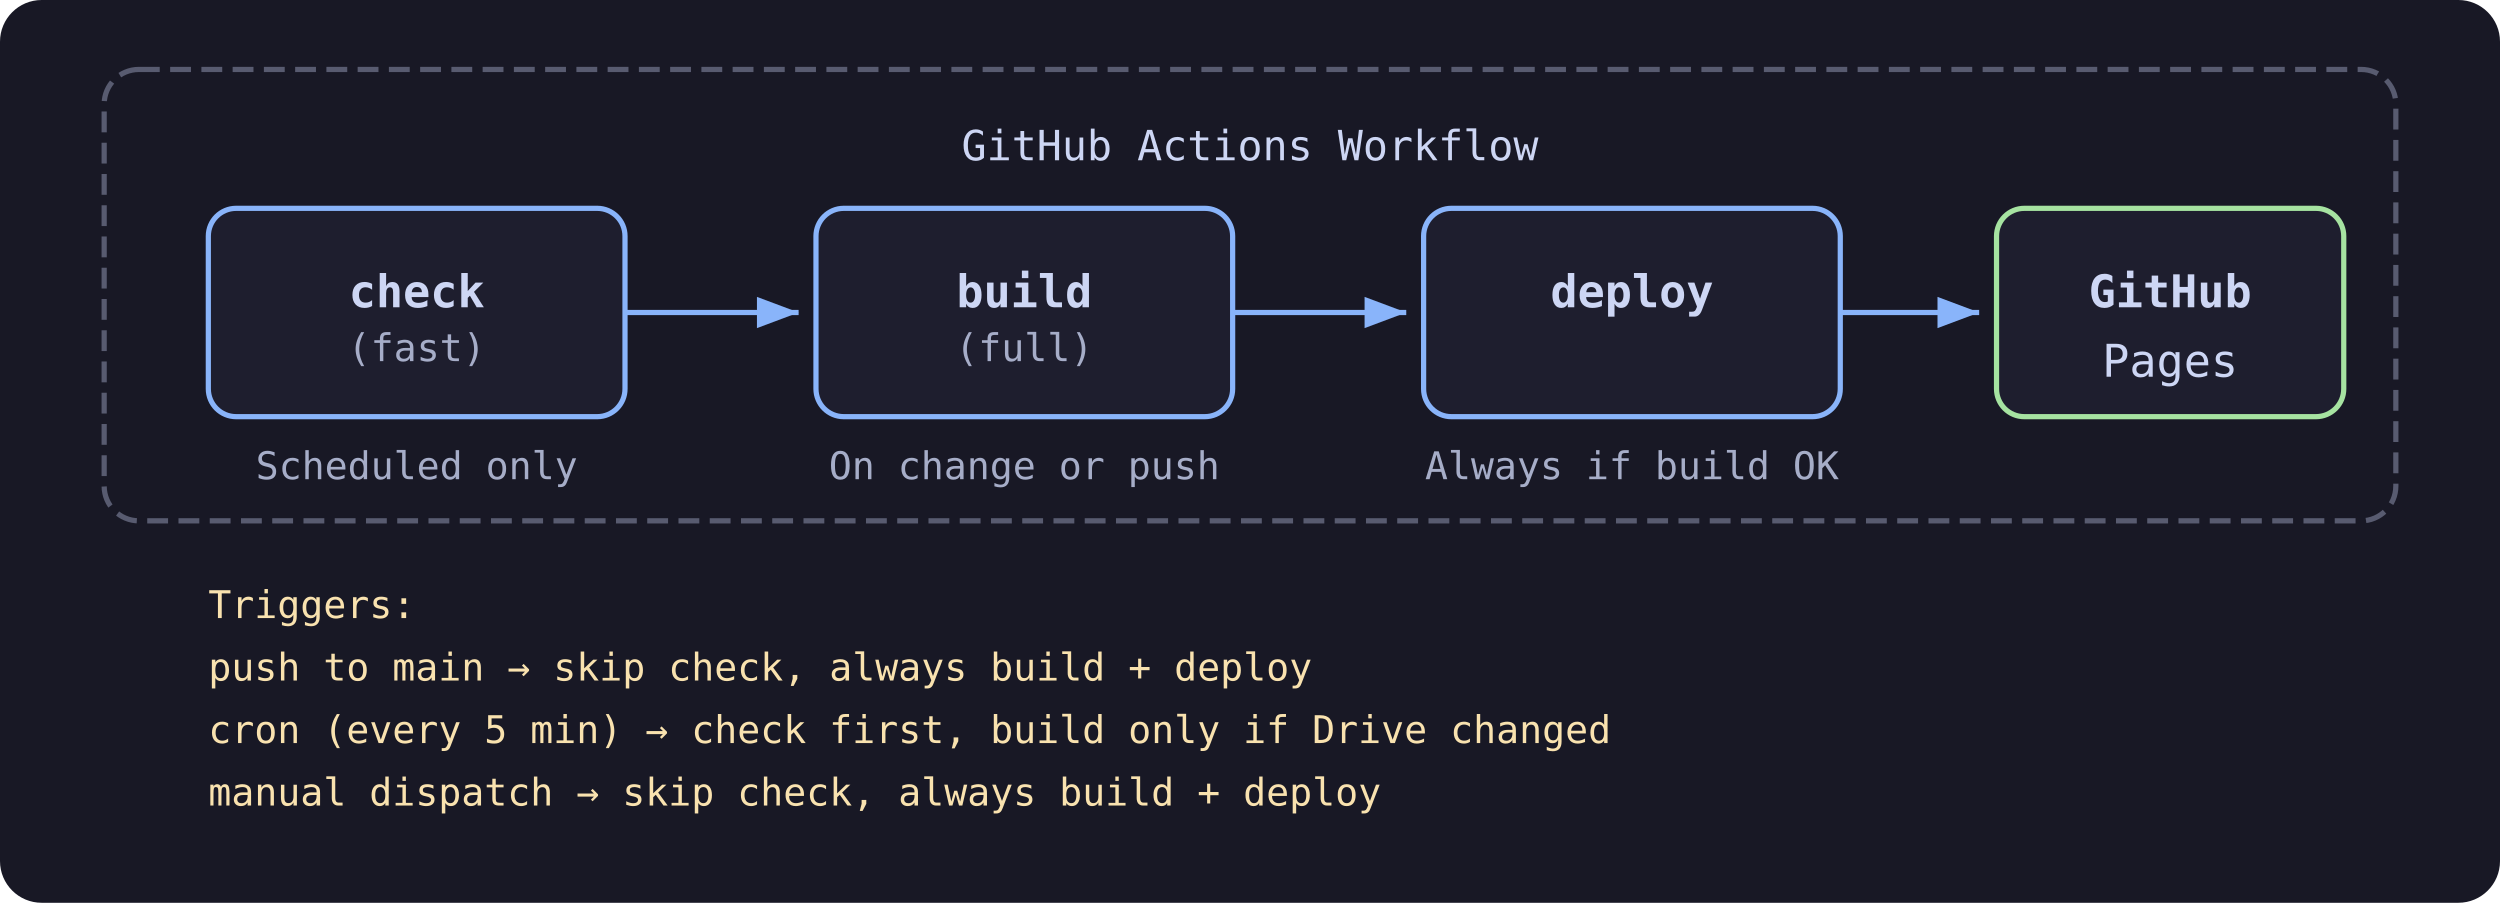
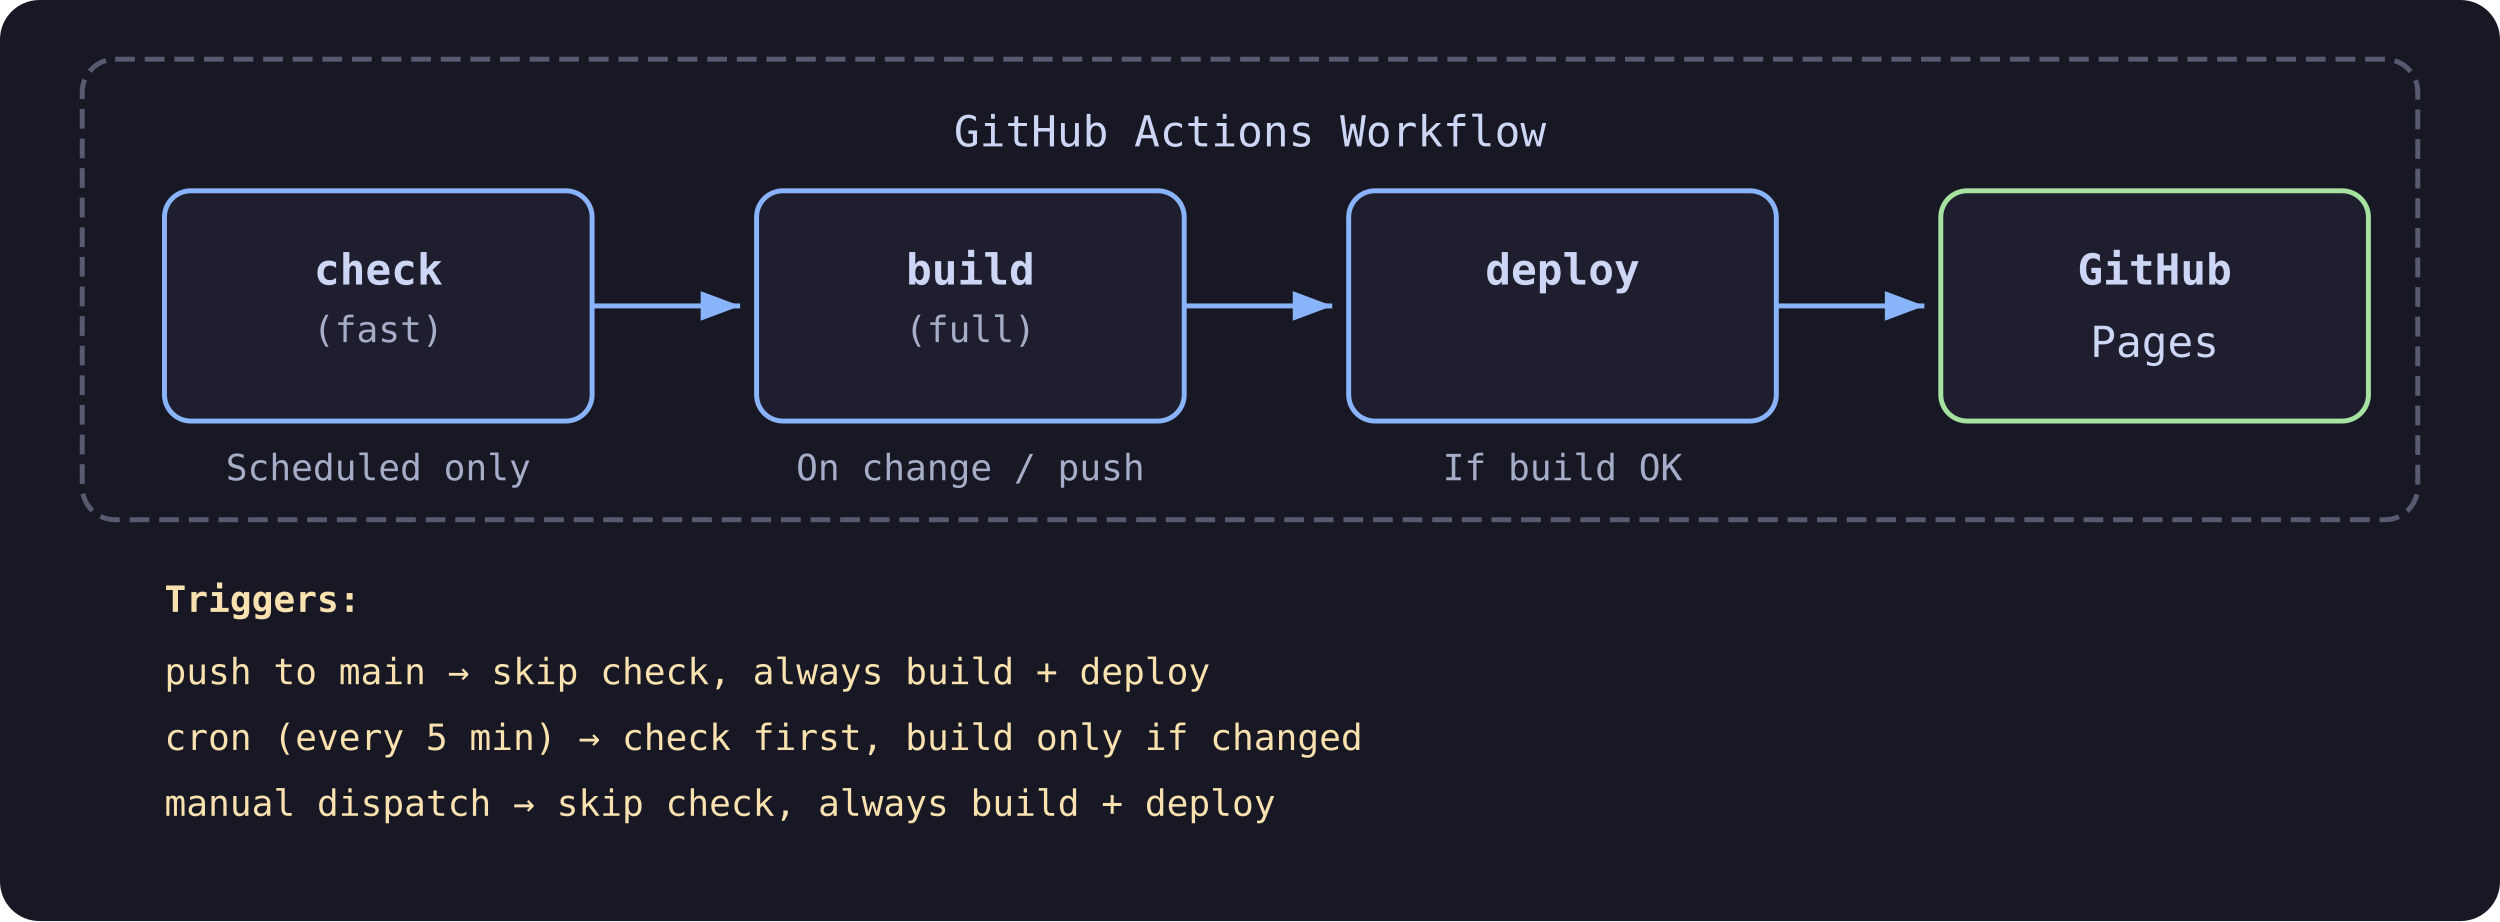
- <svg xmlns="http://www.w3.org/2000/svg" viewBox="0 0 720 260" font-family="'SF Mono','Fira Code','Cascadia Code',monospace" font-size="13">
+ <svg xmlns="http://www.w3.org/2000/svg" viewBox="0 0 760 280" font-family="'SF Mono','Fira Code','Cascadia Code',monospace">
  <style>
    .box { fill:#1e1e2e; stroke:#89b4fa; stroke-width:1.5; rx:8; }
    .outer { fill:none; stroke:#585b70; stroke-width:1.5; rx:10; stroke-dasharray:6,3; }
-     .label { fill:#cdd6f4; text-anchor:middle; dominant-baseline:central; }
-     .note { fill:#a6adc8; font-size:11; text-anchor:middle; }
-     .arrow { stroke:#89b4fa; stroke-width:1.5; fill:none; marker-end:url(#ah); }
-     .trigger { fill:#f9e2af; font-size:11; }
+     .label { fill:#cdd6f4; text-anchor:middle; dominant-baseline:central; font-size:13px; }
+     .note { fill:#a6adc8; font-size:11px; text-anchor:middle; }
+     .arrow { stroke:#89b4fa; stroke-width:1.5; fill:none; marker-end:url(#a2); }
+     .trigger { fill:#f9e2af; font-size:11px; }
  </style>
  <defs>
-     <marker id="ah" markerWidth="8" markerHeight="6" refX="8" refY="3" orient="auto">
+     <marker id="a2" markerWidth="8" markerHeight="6" refX="8" refY="3" orient="auto">
      <polygon points="0 0, 8 3, 0 6" fill="#89b4fa" />
    </marker>
  </defs>
-   <rect width="720" height="260" fill="#181825" rx="12" />
-   <rect x="30" y="20" width="660" height="130" class="outer" />
-   <text x="360" y="42" class="label" font-size="12" fill="#585b70">GitHub Actions Workflow</text>
-   <rect x="60" y="60" width="120" height="60" class="box" />
-   <text x="120" y="84" class="label" font-weight="bold">check</text>
-   <text x="120" y="104" class="note">(fast)</text>
-   <line x1="180" y1="90" x2="230" y2="90" class="arrow" />
-   <rect x="235" y="60" width="120" height="60" class="box" />
-   <text x="295" y="84" class="label" font-weight="bold">build</text>
+   <rect width="760" height="280" fill="#181825" rx="12" />
+   <rect x="25" y="18" width="710" height="140" class="outer" />
+   <text x="380" y="40" class="label" font-size="12" fill="#585b70">GitHub Actions Workflow</text>
+   <rect x="50" y="58" width="130" height="70" class="box" />
+   <text x="115" y="82" class="label" font-weight="bold">check</text>
+   <text x="115" y="104" class="note">(fast)</text>
+   <line x1="180" y1="93" x2="225" y2="93" class="arrow" />
+   <rect x="230" y="58" width="130" height="70" class="box" />
+   <text x="295" y="82" class="label" font-weight="bold">build</text>
  <text x="295" y="104" class="note">(full)</text>
-   <line x1="355" y1="90" x2="405" y2="90" class="arrow" />
-   <rect x="410" y="60" width="120" height="60" class="box" />
-   <text x="470" y="84" class="label" font-weight="bold">deploy</text>
-   <line x1="530" y1="90" x2="570" y2="90" class="arrow" />
-   <rect x="575" y="60" width="100" height="60" class="box" style="stroke:#a6e3a1;" />
-   <text x="625" y="84" class="label" font-weight="bold" fill="#a6e3a1">GitHub</text>
-   <text x="625" y="104" class="label" fill="#a6e3a1">Pages</text>
-   <text x="120" y="138" class="note">Scheduled only</text>
-   <text x="295" y="138" class="note">On change or push</text>
-   <text x="470" y="138" class="note">Always if build OK</text>
-   <text x="60" y="178" class="trigger">Triggers:</text>
-   <text x="60" y="196" class="trigger">  push to main → skip check, always build + deploy</text>
-   <text x="60" y="214" class="trigger">  cron (every 5 min) → check first, build only if Drive changed</text>
-   <text x="60" y="232" class="trigger">  manual dispatch → skip check, always build + deploy</text>
+   <line x1="360" y1="93" x2="405" y2="93" class="arrow" />
+   <rect x="410" y="58" width="130" height="70" class="box" />
+   <text x="475" y="82" class="label" font-weight="bold">deploy</text>
+   <line x1="540" y1="93" x2="585" y2="93" class="arrow" />
+   <rect x="590" y="58" width="130" height="70" class="box" style="stroke:#a6e3a1;" />
+   <text x="655" y="82" class="label" font-weight="bold" fill="#a6e3a1">GitHub</text>
+   <text x="655" y="104" class="label" fill="#a6e3a1">Pages</text>
+   <text x="115" y="146" class="note">Scheduled only</text>
+   <text x="295" y="146" class="note">On change / push</text>
+   <text x="475" y="146" class="note">If build OK</text>
+   <text x="50" y="186" class="trigger" font-weight="bold">Triggers:</text>
+   <text x="50" y="208" class="trigger">push to main → skip check, always build + deploy</text>
+   <text x="50" y="228" class="trigger">cron (every 5 min) → check first, build only if changed</text>
+   <text x="50" y="248" class="trigger">manual dispatch → skip check, always build + deploy</text>
</svg>
